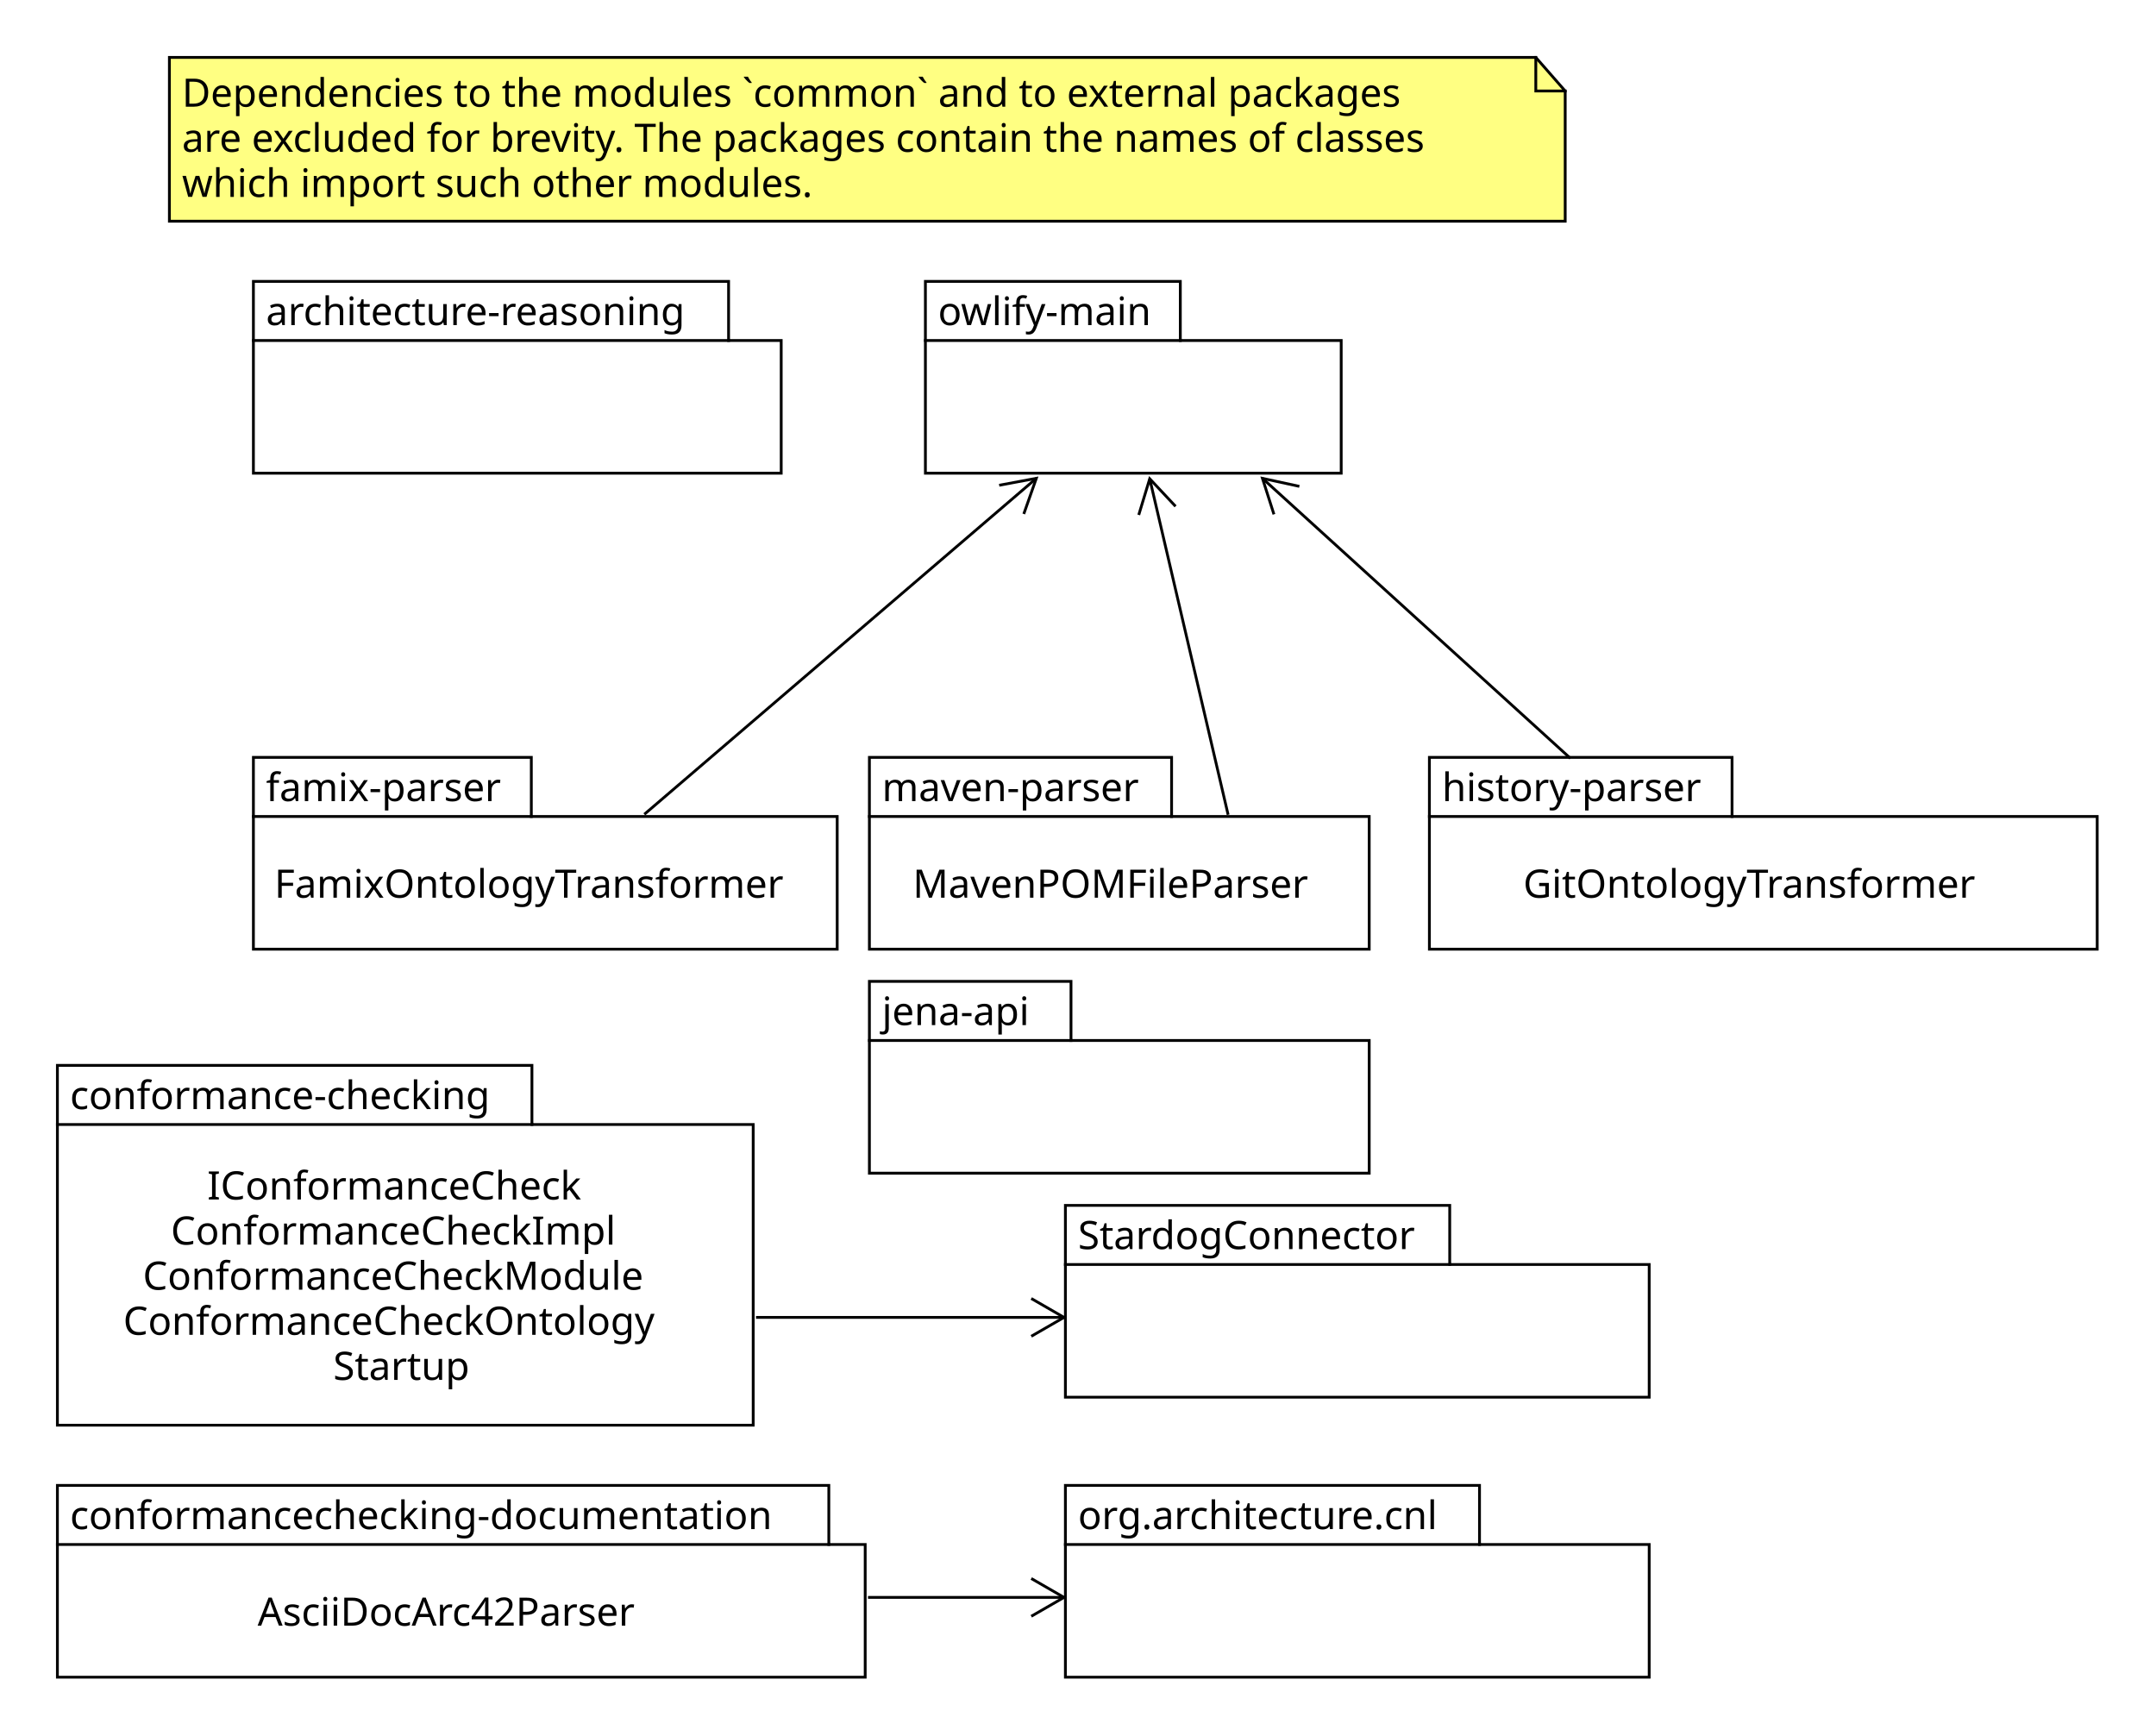
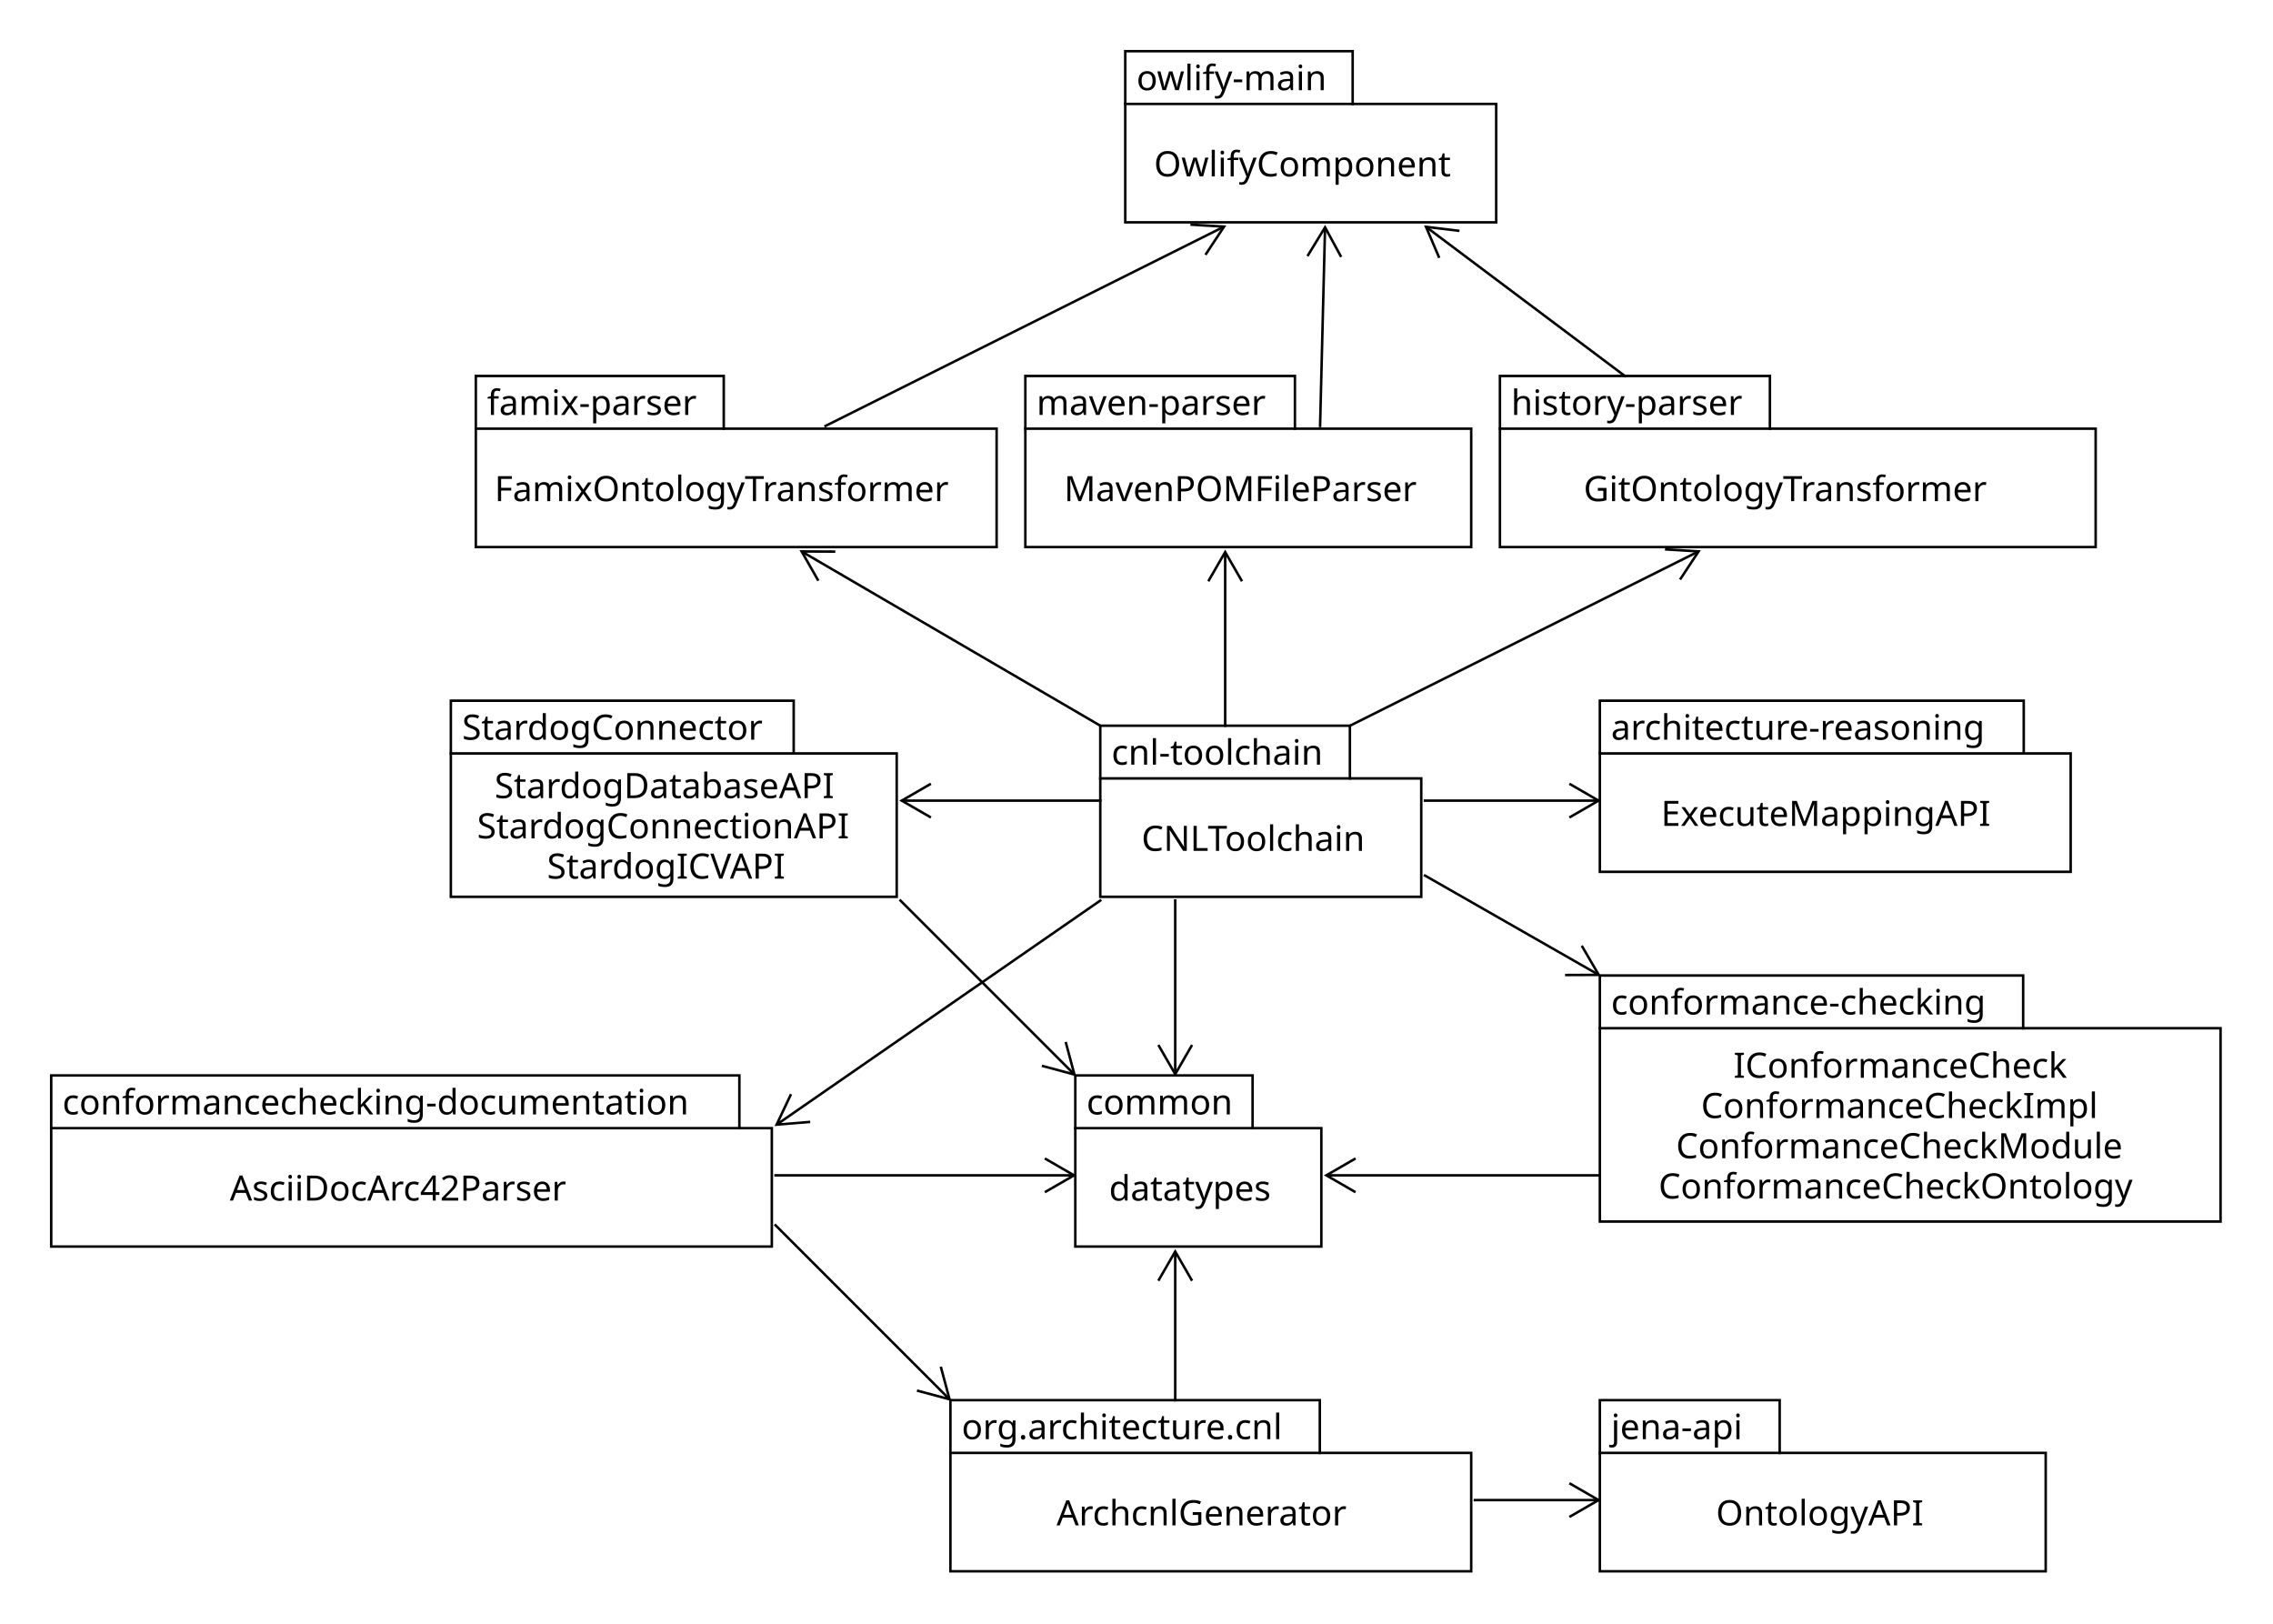
- <svg xmlns="http://www.w3.org/2000/svg" fill-opacity="1" color-rendering="auto" color-interpolation="auto" text-rendering="auto" stroke="black" stroke-linecap="square" width="770" stroke-miterlimit="10" shape-rendering="auto" stroke-opacity="1" fill="black" stroke-dasharray="none" font-weight="normal" stroke-width="1" viewBox="150 40 770 620" height="620" font-family="'Dialog'" font-style="normal" stroke-linejoin="miter" font-size="12px" stroke-dashoffset="0" image-rendering="auto">
+ <svg xmlns="http://www.w3.org/2000/svg" fill-opacity="1" color-rendering="auto" color-interpolation="auto" text-rendering="auto" stroke="black" stroke-linecap="square" width="910" stroke-miterlimit="10" shape-rendering="auto" stroke-opacity="1" fill="black" stroke-dasharray="none" font-weight="normal" stroke-width="1" viewBox="460 40 910 650" height="650" font-family="'Dialog'" font-style="normal" stroke-linejoin="miter" font-size="12px" stroke-dashoffset="0" image-rendering="auto">
  <defs id="genericDefs" />
  <g>
    <defs id="defs1">
      <clipPath clipPathUnits="userSpaceOnUse" id="clipPath1">
        <path d="M0 0 L2147483647 0 L2147483647 2147483647 L0 2147483647 L0 0 Z" />
      </clipPath>
      <clipPath clipPathUnits="userSpaceOnUse" id="clipPath2">
-         <path d="M0 0 L0 60 L500 60 L500 0 Z" />
+         <path d="M0 0 L0 70 L180 70 L180 0 Z" />
      </clipPath>
      <clipPath clipPathUnits="userSpaceOnUse" id="clipPath3">
-         <path d="M0 0 L0 70 L180 70 L180 0 Z" />
+         <path d="M0 0 L0 70 L130 70 L130 0 Z" />
      </clipPath>
      <clipPath clipPathUnits="userSpaceOnUse" id="clipPath4">
+         <path d="M0 0 L0 80 L180 80 L180 0 Z" />
+       </clipPath>
+       <clipPath clipPathUnits="userSpaceOnUse" id="clipPath5">
        <path d="M0 0 L0 70 L240 70 L240 0 Z" />
      </clipPath>
-       <clipPath clipPathUnits="userSpaceOnUse" id="clipPath5">
+       <clipPath clipPathUnits="userSpaceOnUse" id="clipPath6">
        <path d="M0 0 L0 70 L210 70 L210 0 Z" />
      </clipPath>
-       <clipPath clipPathUnits="userSpaceOnUse" id="clipPath6">
+       <clipPath clipPathUnits="userSpaceOnUse" id="clipPath7">
+         <path d="M0 0 L0 70 L100 70 L100 0 Z" />
+       </clipPath>
+       <clipPath clipPathUnits="userSpaceOnUse" id="clipPath8">
        <path d="M0 0 L0 70 L190 70 L190 0 Z" />
      </clipPath>
-       <clipPath clipPathUnits="userSpaceOnUse" id="clipPath7">
+       <clipPath clipPathUnits="userSpaceOnUse" id="clipPath9">
        <path d="M0 0 L0 70 L150 70 L150 0 Z" />
      </clipPath>
-       <clipPath clipPathUnits="userSpaceOnUse" id="clipPath8">
+       <clipPath clipPathUnits="userSpaceOnUse" id="clipPath10">
        <path d="M0 0 L0 70 L290 70 L290 0 Z" />
      </clipPath>
-       <clipPath clipPathUnits="userSpaceOnUse" id="clipPath9">
-         <path d="M0 0 L0 130 L250 130 L250 0 Z" />
-       </clipPath>
-       <clipPath clipPathUnits="userSpaceOnUse" id="clipPath10">
-         <path d="M0 0 L0 150 L60 150 L60 0 Z" />
-       </clipPath>
      <clipPath clipPathUnits="userSpaceOnUse" id="clipPath11">
-         <path d="M0 0 L0 130 L140 130 L140 0 Z" />
+         <path d="M0 0 L0 100 L250 100 L250 0 Z" />
      </clipPath>
      <clipPath clipPathUnits="userSpaceOnUse" id="clipPath12">
-         <path d="M0 0 L0 150 L170 150 L170 0 Z" />
+         <path d="M0 0 L0 100 L170 100 L170 0 Z" />
      </clipPath>
      <clipPath clipPathUnits="userSpaceOnUse" id="clipPath13">
+         <path d="M0 0 L0 100 L30 100 L30 0 Z" />
+       </clipPath>
+       <clipPath clipPathUnits="userSpaceOnUse" id="clipPath14">
+         <path d="M0 0 L0 120 L160 120 L160 0 Z" />
+       </clipPath>
+       <clipPath clipPathUnits="userSpaceOnUse" id="clipPath15">
+         <path d="M0 0 L0 30 L110 30 L110 0 Z" />
+       </clipPath>
+       <clipPath clipPathUnits="userSpaceOnUse" id="clipPath16">
+         <path d="M0 0 L0 30 L150 30 L150 0 Z" />
+       </clipPath>
+       <clipPath clipPathUnits="userSpaceOnUse" id="clipPath17">
+         <path d="M0 0 L0 90 L30 90 L30 0 Z" />
+       </clipPath>
+       <clipPath clipPathUnits="userSpaceOnUse" id="clipPath18">
+         <path d="M0 0 L0 30 L80 30 L80 0 Z" />
+       </clipPath>
+       <clipPath clipPathUnits="userSpaceOnUse" id="clipPath19">
+         <path d="M0 0 L0 100 L100 100 L100 0 Z" />
+       </clipPath>
+       <clipPath clipPathUnits="userSpaceOnUse" id="clipPath20">
+         <path d="M0 0 L0 30 L100 30 L100 0 Z" />
+       </clipPath>
+       <clipPath clipPathUnits="userSpaceOnUse" id="clipPath21">
+         <path d="M0 0 L0 100 L150 100 L150 0 Z" />
+       </clipPath>
+       <clipPath clipPathUnits="userSpaceOnUse" id="clipPath22">
+         <path d="M0 0 L0 110 L40 110 L40 0 Z" />
+       </clipPath>
+       <clipPath clipPathUnits="userSpaceOnUse" id="clipPath23">
+         <path d="M0 0 L0 90 L110 90 L110 0 Z" />
+       </clipPath>
+       <clipPath clipPathUnits="userSpaceOnUse" id="clipPath24">
+         <path d="M0 0 L0 110 L190 110 L190 0 Z" />
+       </clipPath>
+       <clipPath clipPathUnits="userSpaceOnUse" id="clipPath25">
        <path d="M0 0 L0 30 L140 30 L140 0 Z" />
      </clipPath>
-       <clipPath clipPathUnits="userSpaceOnUse" id="clipPath14">
-         <path d="M0 0 L0 30 L100 30 L100 0 Z" />
-       </clipPath>
    </defs>
-     <g fill="rgb(255,255,0)" fill-opacity="0.49" transform="translate(210,60)" stroke-opacity="0.49" stroke="rgb(255,255,0)">
-       <path d="M0.5 0.5 L488.5 0.5 L499 12.5 L499 59 L0.5 59 Z" stroke="none" clip-path="url(#clipPath2)" />
-     </g>
-     <g transform="translate(210,60)">
-       <path fill="none" d="M0.5 0.5 L488.5 0.5 L499 12.5 L499 59 L0.5 59 Z" clip-path="url(#clipPath2)" />
-       <path fill="none" d="M488.5 0.5 L488.5 12.5 L499 12.5" clip-path="url(#clipPath2)" />
-       <text x="5" font-size="14px" y="18.109" clip-path="url(#clipPath2)" font-family="sans-serif" stroke="none" xml:space="preserve">Dependencies to the modules `common` and to external packages</text>
-       <text x="5" font-size="14px" y="34.219" clip-path="url(#clipPath2)" font-family="sans-serif" stroke="none" xml:space="preserve">are excluded for brevity. The packages contain the names of classes</text>
-       <text x="5" font-size="14px" y="50.328" clip-path="url(#clipPath2)" font-family="sans-serif" stroke="none" xml:space="preserve">which import such other modules.</text>
-     </g>
-     <g fill="rgb(255,255,255)" fill-opacity="0" transform="translate(460,310)" stroke-opacity="0" stroke="rgb(255,255,255)">
-       <path d="M0.5 0.5 L108.425 0.5 L108.425 21.609 L179 21.609 L179 69 L0.5 69 Z" stroke="none" clip-path="url(#clipPath3)" />
-     </g>
-     <g transform="translate(460,310)">
-       <path fill="none" d="M0.5 0.5 L108.425 0.5 L108.425 21.609 L179 21.609 L179 69 L0.5 69 Z" clip-path="url(#clipPath3)" />
-       <path fill="none" d="M0.5 21.609 L108.425 21.609" clip-path="url(#clipPath3)" />
-       <text x="5" font-size="14px" y="16.109" clip-path="url(#clipPath3)" font-family="sans-serif" stroke="none" xml:space="preserve">maven-parser</text>
-       <text x="16" font-size="14px" y="50.609" clip-path="url(#clipPath3)" font-family="sans-serif" stroke="none" xml:space="preserve">MavenPOMFileParser</text>
-     </g>
-     <g fill="rgb(255,255,255)" fill-opacity="0" transform="translate(460,390)" stroke-opacity="0" stroke="rgb(255,255,255)">
-       <path d="M0.5 0.5 L72.5 0.5 L72.5 21.609 L179 21.609 L179 69 L0.5 69 Z" stroke="none" clip-path="url(#clipPath3)" />
-     </g>
-     <g transform="translate(460,390)">
-       <path fill="none" d="M0.5 0.5 L72.5 0.5 L72.5 21.609 L179 21.609 L179 69 L0.5 69 Z" clip-path="url(#clipPath3)" />
-       <path fill="none" d="M0.5 21.609 L72.5 21.609" clip-path="url(#clipPath3)" />
-       <text x="5" font-size="14px" y="16.109" clip-path="url(#clipPath3)" font-family="sans-serif" stroke="none" xml:space="preserve">jena-api</text>
-     </g>
-     <g fill="rgb(255,255,255)" fill-opacity="0" transform="translate(660,310)" stroke-opacity="0" stroke="rgb(255,255,255)">
-       <path d="M0.5 0.5 L108.589 0.5 L108.589 21.609 L239 21.609 L239 69 L0.5 69 Z" stroke="none" clip-path="url(#clipPath4)" />
-     </g>
-     <g transform="translate(660,310)">
-       <path fill="none" d="M0.5 0.5 L108.589 0.5 L108.589 21.609 L239 21.609 L239 69 L0.5 69 Z" clip-path="url(#clipPath4)" />
-       <path fill="none" d="M0.5 21.609 L108.589 21.609" clip-path="url(#clipPath4)" />
-       <text x="5" font-size="14px" y="16.109" clip-path="url(#clipPath4)" font-family="sans-serif" stroke="none" xml:space="preserve">history-parser</text>
-       <text x="34" font-size="14px" y="50.609" clip-path="url(#clipPath4)" font-family="sans-serif" stroke="none" xml:space="preserve">GitOntologyTransformer</text>
-     </g>
-     <g fill="rgb(255,255,255)" fill-opacity="0" transform="translate(240,310)" stroke-opacity="0" stroke="rgb(255,255,255)">
-       <path d="M0.5 0.5 L99.757 0.5 L99.757 21.609 L209 21.609 L209 69 L0.5 69 Z" stroke="none" clip-path="url(#clipPath5)" />
-     </g>
-     <g transform="translate(240,310)">
-       <path fill="none" d="M0.5 0.5 L99.757 0.5 L99.757 21.609 L209 21.609 L209 69 L0.5 69 Z" clip-path="url(#clipPath5)" />
-       <path fill="none" d="M0.5 21.609 L99.757 21.609" clip-path="url(#clipPath5)" />
-       <text x="5" font-size="14px" y="16.109" clip-path="url(#clipPath5)" font-family="sans-serif" stroke="none" xml:space="preserve">famix-parser</text>
-       <text x="8" font-size="14px" y="50.609" clip-path="url(#clipPath5)" font-family="sans-serif" stroke="none" xml:space="preserve">FamixOntologyTransformer</text>
-     </g>
-     <g fill="rgb(255,255,255)" fill-opacity="0" transform="translate(530,470)" stroke-opacity="0" stroke="rgb(255,255,255)">
-       <path d="M0.5 0.5 L137.758 0.5 L137.758 21.609 L209 21.609 L209 69 L0.5 69 Z" stroke="none" clip-path="url(#clipPath5)" />
-     </g>
-     <g transform="translate(530,470)">
-       <path fill="none" d="M0.5 0.5 L137.758 0.5 L137.758 21.609 L209 21.609 L209 69 L0.5 69 Z" clip-path="url(#clipPath5)" />
-       <path fill="none" d="M0.5 21.609 L137.758 21.609" clip-path="url(#clipPath5)" />
-       <text x="5" font-size="14px" y="16.109" clip-path="url(#clipPath5)" font-family="sans-serif" stroke="none" xml:space="preserve">StardogConnector</text>
-     </g>
-     <g fill="rgb(255,255,255)" fill-opacity="0" transform="translate(240,140)" stroke-opacity="0" stroke="rgb(255,255,255)">
-       <path d="M0.5 0.5 L170.208 0.5 L170.208 21.609 L189 21.609 L189 69 L0.5 69 Z" stroke="none" clip-path="url(#clipPath6)" />
-     </g>
-     <g transform="translate(240,140)">
-       <path fill="none" d="M0.5 0.5 L170.208 0.5 L170.208 21.609 L189 21.609 L189 69 L0.5 69 Z" clip-path="url(#clipPath6)" />
-       <path fill="none" d="M0.5 21.609 L170.208 21.609" clip-path="url(#clipPath6)" />
-       <text x="5" font-size="14px" y="16.109" clip-path="url(#clipPath6)" font-family="sans-serif" stroke="none" xml:space="preserve">architecture-reasoning</text>
-     </g>
-     <g fill="rgb(255,255,255)" fill-opacity="0" transform="translate(530,570)" stroke-opacity="0" stroke="rgb(255,255,255)">
-       <path d="M0.5 0.5 L148.394 0.5 L148.394 21.609 L209 21.609 L209 69 L0.5 69 Z" stroke="none" clip-path="url(#clipPath5)" />
-     </g>
-     <g transform="translate(530,570)">
-       <path fill="none" d="M0.5 0.5 L148.394 0.5 L148.394 21.609 L209 21.609 L209 69 L0.5 69 Z" clip-path="url(#clipPath5)" />
-       <path fill="none" d="M0.5 21.609 L148.394 21.609" clip-path="url(#clipPath5)" />
-       <text x="5" font-size="14px" y="16.109" clip-path="url(#clipPath5)" font-family="sans-serif" stroke="none" xml:space="preserve">org.architecture.cnl</text>
-     </g>
-     <g fill="rgb(255,255,255)" fill-opacity="0" transform="translate(480,140)" stroke-opacity="0" stroke="rgb(255,255,255)">
-       <path d="M0.5 0.5 L91.54 0.5 L91.54 21.609 L149 21.609 L149 69 L0.5 69 Z" stroke="none" clip-path="url(#clipPath7)" />
-     </g>
-     <g transform="translate(480,140)">
-       <path fill="none" d="M0.5 0.5 L91.54 0.5 L91.54 21.609 L149 21.609 L149 69 L0.5 69 Z" clip-path="url(#clipPath7)" />
-       <path fill="none" d="M0.5 21.609 L91.54 21.609" clip-path="url(#clipPath7)" />
-       <text x="5" font-size="14px" y="16.109" clip-path="url(#clipPath7)" font-family="sans-serif" stroke="none" xml:space="preserve">owlify-main</text>
-     </g>
-     <g fill="rgb(255,255,255)" fill-opacity="0" transform="translate(170,570)" stroke-opacity="0" stroke="rgb(255,255,255)">
-       <path d="M0.5 0.5 L276.008 0.5 L276.008 21.609 L289 21.609 L289 69 L0.5 69 Z" stroke="none" clip-path="url(#clipPath8)" />
-     </g>
-     <g transform="translate(170,570)">
-       <path fill="none" d="M0.5 0.5 L276.008 0.5 L276.008 21.609 L289 21.609 L289 69 L0.5 69 Z" clip-path="url(#clipPath8)" />
-       <path fill="none" d="M0.5 21.609 L276.008 21.609" clip-path="url(#clipPath8)" />
-       <text x="5" font-size="14px" y="16.109" clip-path="url(#clipPath8)" font-family="sans-serif" stroke="none" xml:space="preserve">conformancechecking-documentation</text>
-       <text x="72" font-size="14px" y="50.609" clip-path="url(#clipPath8)" font-family="sans-serif" stroke="none" xml:space="preserve">AsciiDocArc42Parser</text>
-     </g>
-     <g fill="rgb(255,255,255)" fill-opacity="0" transform="translate(170,420)" stroke-opacity="0" stroke="rgb(255,255,255)">
-       <path d="M0.5 0.5 L169.976 0.5 L169.976 21.609 L249 21.609 L249 129 L0.5 129 Z" stroke="none" clip-path="url(#clipPath9)" />
-     </g>
-     <g transform="translate(170,420)">
-       <path fill="none" d="M0.5 0.5 L169.976 0.5 L169.976 21.609 L249 21.609 L249 129 L0.5 129 Z" clip-path="url(#clipPath9)" />
-       <path fill="none" d="M0.5 21.609 L169.976 21.609" clip-path="url(#clipPath9)" />
-       <text x="5" font-size="14px" y="16.109" clip-path="url(#clipPath9)" font-family="sans-serif" stroke="none" xml:space="preserve">conformance-checking</text>
-       <text x="54" font-size="14px" y="48.391" clip-path="url(#clipPath9)" font-family="sans-serif" stroke="none" xml:space="preserve">IConformanceCheck</text>
-       <text x="41" font-size="14px" y="64.5" clip-path="url(#clipPath9)" font-family="sans-serif" stroke="none" xml:space="preserve">ConformanceCheckImpl</text>
-       <text x="31" font-size="14px" y="80.609" clip-path="url(#clipPath9)" font-family="sans-serif" stroke="none" xml:space="preserve">ConformanceCheckModule</text>
-       <text x="24" font-size="14px" y="96.719" clip-path="url(#clipPath9)" font-family="sans-serif" stroke="none" xml:space="preserve">ConformanceCheckOntology</text>
-       <text x="99" font-size="14px" y="112.828" clip-path="url(#clipPath9)" font-family="sans-serif" stroke="none" xml:space="preserve">Startup</text>
-     </g>
-     <g transform="translate(550,200)">
-       <path fill="none" d="M10.727 11.474 L38.5 130.5" clip-path="url(#clipPath10)" />
-       <path fill="none" d="M6.842 23.428 L10.614 10.987 L19.502 20.474" clip-path="url(#clipPath10)" />
-     </g>
-     <g transform="translate(590,200)">
-       <path fill="none" d="M11.24 11.173 L120.5 110.5" clip-path="url(#clipPath11)" />
-       <path fill="none" d="M14.828 23.219 L10.87 10.836 L23.573 13.6" clip-path="url(#clipPath11)" />
-     </g>
-     <g transform="translate(370,200)">
-       <path fill="none" d="M149.741 11.151 L10.5 130.5" clip-path="url(#clipPath12)" />
-       <path fill="none" d="M137.342 13.217 L150.12 10.825 L145.803 23.087" clip-path="url(#clipPath12)" />
-     </g>
-     <g transform="translate(410,500)">
-       <path fill="none" d="M119.5 10.5 L10.5 10.5" clip-path="url(#clipPath13)" />
-       <path fill="none" d="M108.742 4 L120 10.5 L108.742 17" clip-path="url(#clipPath13)" />
-     </g>
-     <g transform="translate(450,600)">
-       <path fill="none" d="M79.5 10.5 L10.5 10.5" clip-path="url(#clipPath14)" />
-       <path fill="none" d="M68.742 4 L80 10.5 L68.742 17" clip-path="url(#clipPath14)" />
+     <g fill="rgb(255,255,255)" fill-opacity="0" transform="translate(1100,600)" stroke-opacity="0" stroke="rgb(255,255,255)">
+       <path d="M0.5 0.5 L72.5 0.5 L72.5 21.609 L179 21.609 L179 69 L0.5 69 Z" stroke="none" clip-path="url(#clipPath2)" />
+     </g>
+     <g transform="translate(1100,600)">
+       <path fill="none" d="M0.5 0.5 L72.5 0.5 L72.5 21.609 L179 21.609 L179 69 L0.5 69 Z" clip-path="url(#clipPath2)" />
+       <path fill="none" d="M0.5 21.609 L72.5 21.609" clip-path="url(#clipPath2)" />
+       <text x="5" font-size="14px" y="16.109" clip-path="url(#clipPath2)" font-family="sans-serif" stroke="none" xml:space="preserve">jena-api</text>
+       <text x="47" font-size="14px" y="50.609" clip-path="url(#clipPath2)" font-family="sans-serif" stroke="none" xml:space="preserve">OntologyAPI</text>
+     </g>
+     <g fill="rgb(255,255,255)" fill-opacity="0" transform="translate(900,330)" stroke-opacity="0" stroke="rgb(255,255,255)">
+       <path d="M0.5 0.5 L100.434 0.5 L100.434 21.609 L129 21.609 L129 69 L0.5 69 Z" stroke="none" clip-path="url(#clipPath3)" />
+     </g>
+     <g transform="translate(900,330)">
+       <path fill="none" d="M0.5 0.5 L100.434 0.5 L100.434 21.609 L129 21.609 L129 69 L0.5 69 Z" clip-path="url(#clipPath3)" />
+       <path fill="none" d="M0.5 21.609 L100.434 21.609" clip-path="url(#clipPath3)" />
+       <text x="5" font-size="14px" y="16.109" clip-path="url(#clipPath3)" font-family="sans-serif" stroke="none" xml:space="preserve">cnl-toolchain</text>
+       <text x="17" font-size="14px" y="50.609" clip-path="url(#clipPath3)" font-family="sans-serif" stroke="none" xml:space="preserve">CNLToolchain</text>
+     </g>
+     <g fill="rgb(255,255,255)" fill-opacity="0" transform="translate(870,190)" stroke-opacity="0" stroke="rgb(255,255,255)">
+       <path d="M0.5 0.5 L108.425 0.5 L108.425 21.609 L179 21.609 L179 69 L0.5 69 Z" stroke="none" clip-path="url(#clipPath2)" />
+     </g>
+     <g transform="translate(870,190)">
+       <path fill="none" d="M0.5 0.5 L108.425 0.5 L108.425 21.609 L179 21.609 L179 69 L0.5 69 Z" clip-path="url(#clipPath2)" />
+       <path fill="none" d="M0.5 21.609 L108.425 21.609" clip-path="url(#clipPath2)" />
+       <text x="5" font-size="14px" y="16.109" clip-path="url(#clipPath2)" font-family="sans-serif" stroke="none" xml:space="preserve">maven-parser</text>
+       <text x="16" font-size="14px" y="50.609" clip-path="url(#clipPath2)" font-family="sans-serif" stroke="none" xml:space="preserve">MavenPOMFileParser</text>
+     </g>
+     <g fill="rgb(255,255,255)" fill-opacity="0" transform="translate(640,320)" stroke-opacity="0" stroke="rgb(255,255,255)">
+       <path d="M0.5 0.5 L137.758 0.5 L137.758 21.609 L179 21.609 L179 79 L0.5 79 Z" stroke="none" clip-path="url(#clipPath4)" />
+     </g>
+     <g transform="translate(640,320)">
+       <path fill="none" d="M0.5 0.5 L137.758 0.5 L137.758 21.609 L179 21.609 L179 79 L0.5 79 Z" clip-path="url(#clipPath4)" />
+       <path fill="none" d="M0.5 21.609 L137.758 21.609" clip-path="url(#clipPath4)" />
+       <text x="5" font-size="14px" y="16.109" clip-path="url(#clipPath4)" font-family="sans-serif" stroke="none" xml:space="preserve">StardogConnector</text>
+       <text x="18" font-size="14px" y="39.5" clip-path="url(#clipPath4)" font-family="sans-serif" stroke="none" xml:space="preserve">StardogDatabaseAPI</text>
+       <text x="11" font-size="14px" y="55.609" clip-path="url(#clipPath4)" font-family="sans-serif" stroke="none" xml:space="preserve">StardogConnectionAPI</text>
+       <text x="39" font-size="14px" y="71.719" clip-path="url(#clipPath4)" font-family="sans-serif" stroke="none" xml:space="preserve">StardogICVAPI</text>
+     </g>
+     <g fill="rgb(255,255,255)" fill-opacity="0" transform="translate(1060,190)" stroke-opacity="0" stroke="rgb(255,255,255)">
+       <path d="M0.5 0.5 L108.589 0.5 L108.589 21.609 L239 21.609 L239 69 L0.5 69 Z" stroke="none" clip-path="url(#clipPath5)" />
+     </g>
+     <g transform="translate(1060,190)">
+       <path fill="none" d="M0.5 0.5 L108.589 0.5 L108.589 21.609 L239 21.609 L239 69 L0.5 69 Z" clip-path="url(#clipPath5)" />
+       <path fill="none" d="M0.5 21.609 L108.589 21.609" clip-path="url(#clipPath5)" />
+       <text x="5" font-size="14px" y="16.109" clip-path="url(#clipPath5)" font-family="sans-serif" stroke="none" xml:space="preserve">history-parser</text>
+       <text x="34" font-size="14px" y="50.609" clip-path="url(#clipPath5)" font-family="sans-serif" stroke="none" xml:space="preserve">GitOntologyTransformer</text>
+     </g>
+     <g fill="rgb(255,255,255)" fill-opacity="0" transform="translate(650,190)" stroke-opacity="0" stroke="rgb(255,255,255)">
+       <path d="M0.5 0.5 L99.757 0.5 L99.757 21.609 L209 21.609 L209 69 L0.5 69 Z" stroke="none" clip-path="url(#clipPath6)" />
+     </g>
+     <g transform="translate(650,190)">
+       <path fill="none" d="M0.5 0.5 L99.757 0.5 L99.757 21.609 L209 21.609 L209 69 L0.5 69 Z" clip-path="url(#clipPath6)" />
+       <path fill="none" d="M0.5 21.609 L99.757 21.609" clip-path="url(#clipPath6)" />
+       <text x="5" font-size="14px" y="16.109" clip-path="url(#clipPath6)" font-family="sans-serif" stroke="none" xml:space="preserve">famix-parser</text>
+       <text x="8" font-size="14px" y="50.609" clip-path="url(#clipPath6)" font-family="sans-serif" stroke="none" xml:space="preserve">FamixOntologyTransformer</text>
+     </g>
+     <g fill="rgb(255,255,255)" fill-opacity="0" transform="translate(890,470)" stroke-opacity="0" stroke="rgb(255,255,255)">
+       <path d="M0.5 0.5 L71.477 0.5 L71.477 21.609 L99 21.609 L99 69 L0.5 69 Z" stroke="none" clip-path="url(#clipPath7)" />
+     </g>
+     <g transform="translate(890,470)">
+       <path fill="none" d="M0.5 0.5 L71.477 0.5 L71.477 21.609 L99 21.609 L99 69 L0.5 69 Z" clip-path="url(#clipPath7)" />
+       <path fill="none" d="M0.5 21.609 L71.477 21.609" clip-path="url(#clipPath7)" />
+       <text x="5" font-size="14px" y="16.109" clip-path="url(#clipPath7)" font-family="sans-serif" stroke="none" xml:space="preserve">common</text>
+       <text x="14" font-size="14px" y="50.609" clip-path="url(#clipPath7)" font-family="sans-serif" stroke="none" xml:space="preserve">datatypes</text>
+     </g>
+     <g fill="rgb(255,255,255)" fill-opacity="0" transform="translate(1100,320)" stroke-opacity="0" stroke="rgb(255,255,255)">
+       <path d="M0.5 0.5 L170.208 0.5 L170.208 21.609 L189 21.609 L189 69 L0.5 69 Z" stroke="none" clip-path="url(#clipPath8)" />
+     </g>
+     <g transform="translate(1100,320)">
+       <path fill="none" d="M0.5 0.5 L170.208 0.5 L170.208 21.609 L189 21.609 L189 69 L0.5 69 Z" clip-path="url(#clipPath8)" />
+       <path fill="none" d="M0.5 21.609 L170.208 21.609" clip-path="url(#clipPath8)" />
+       <text x="5" font-size="14px" y="16.109" clip-path="url(#clipPath8)" font-family="sans-serif" stroke="none" xml:space="preserve">architecture-reasoning</text>
+       <text x="25" font-size="14px" y="50.609" clip-path="url(#clipPath8)" font-family="sans-serif" stroke="none" xml:space="preserve">ExecuteMappingAPI</text>
+     </g>
+     <g fill="rgb(255,255,255)" fill-opacity="0" transform="translate(840,600)" stroke-opacity="0" stroke="rgb(255,255,255)">
+       <path d="M0.5 0.5 L148.394 0.5 L148.394 21.609 L209 21.609 L209 69 L0.5 69 Z" stroke="none" clip-path="url(#clipPath6)" />
+     </g>
+     <g transform="translate(840,600)">
+       <path fill="none" d="M0.5 0.5 L148.394 0.5 L148.394 21.609 L209 21.609 L209 69 L0.5 69 Z" clip-path="url(#clipPath6)" />
+       <path fill="none" d="M0.5 21.609 L148.394 21.609" clip-path="url(#clipPath6)" />
+       <text x="5" font-size="14px" y="16.109" clip-path="url(#clipPath6)" font-family="sans-serif" stroke="none" xml:space="preserve">org.architecture.cnl</text>
+       <text x="43" font-size="14px" y="50.609" clip-path="url(#clipPath6)" font-family="sans-serif" stroke="none" xml:space="preserve">ArchcnlGenerator</text>
+     </g>
+     <g fill="rgb(255,255,255)" fill-opacity="0" transform="translate(910,60)" stroke-opacity="0" stroke="rgb(255,255,255)">
+       <path d="M0.5 0.5 L91.54 0.5 L91.54 21.609 L149 21.609 L149 69 L0.5 69 Z" stroke="none" clip-path="url(#clipPath9)" />
+     </g>
+     <g transform="translate(910,60)">
+       <path fill="none" d="M0.5 0.5 L91.54 0.5 L91.54 21.609 L149 21.609 L149 69 L0.5 69 Z" clip-path="url(#clipPath9)" />
+       <path fill="none" d="M0.5 21.609 L91.54 21.609" clip-path="url(#clipPath9)" />
+       <text x="5" font-size="14px" y="16.109" clip-path="url(#clipPath9)" font-family="sans-serif" stroke="none" xml:space="preserve">owlify-main</text>
+       <text x="12" font-size="14px" y="50.609" clip-path="url(#clipPath9)" font-family="sans-serif" stroke="none" xml:space="preserve">OwlifyComponent</text>
+     </g>
+     <g fill="rgb(255,255,255)" fill-opacity="0" transform="translate(480,470)" stroke-opacity="0" stroke="rgb(255,255,255)">
+       <path d="M0.5 0.5 L276.008 0.5 L276.008 21.609 L289 21.609 L289 69 L0.5 69 Z" stroke="none" clip-path="url(#clipPath10)" />
+     </g>
+     <g transform="translate(480,470)">
+       <path fill="none" d="M0.5 0.5 L276.008 0.5 L276.008 21.609 L289 21.609 L289 69 L0.5 69 Z" clip-path="url(#clipPath10)" />
+       <path fill="none" d="M0.5 21.609 L276.008 21.609" clip-path="url(#clipPath10)" />
+       <text x="5" font-size="14px" y="16.109" clip-path="url(#clipPath10)" font-family="sans-serif" stroke="none" xml:space="preserve">conformancechecking-documentation</text>
+       <text x="72" font-size="14px" y="50.609" clip-path="url(#clipPath10)" font-family="sans-serif" stroke="none" xml:space="preserve">AsciiDocArc42Parser</text>
+     </g>
+     <g fill="rgb(255,255,255)" fill-opacity="0" transform="translate(1100,430)" stroke-opacity="0" stroke="rgb(255,255,255)">
+       <path d="M0.5 0.5 L169.976 0.5 L169.976 21.609 L249 21.609 L249 99 L0.5 99 Z" stroke="none" clip-path="url(#clipPath11)" />
+     </g>
+     <g transform="translate(1100,430)">
+       <path fill="none" d="M0.5 0.5 L169.976 0.5 L169.976 21.609 L249 21.609 L249 99 L0.5 99 Z" clip-path="url(#clipPath11)" />
+       <path fill="none" d="M0.5 21.609 L169.976 21.609" clip-path="url(#clipPath11)" />
+       <text x="5" font-size="14px" y="16.109" clip-path="url(#clipPath11)" font-family="sans-serif" stroke="none" xml:space="preserve">conformance-checking</text>
+       <text x="54" font-size="14px" y="41.445" clip-path="url(#clipPath11)" font-family="sans-serif" stroke="none" xml:space="preserve">IConformanceCheck</text>
+       <text x="41" font-size="14px" y="57.555" clip-path="url(#clipPath11)" font-family="sans-serif" stroke="none" xml:space="preserve">ConformanceCheckImpl</text>
+       <text x="31" font-size="14px" y="73.664" clip-path="url(#clipPath11)" font-family="sans-serif" stroke="none" xml:space="preserve">ConformanceCheckModule</text>
+       <text x="24" font-size="14px" y="89.773" clip-path="url(#clipPath11)" font-family="sans-serif" stroke="none" xml:space="preserve">ConformanceCheckOntology</text>
+     </g>
+     <g transform="translate(990,250)">
+       <path fill="none" d="M149.606 10.947 L10.5 80.5" clip-path="url(#clipPath12)" />
+       <path fill="none" d="M137.076 9.945 L150.053 10.724 L142.89 21.572" clip-path="url(#clipPath12)" />
+     </g>
+     <g transform="translate(940,250)">
+       <path fill="none" d="M10.5 11.5 L10.5 80.5" clip-path="url(#clipPath13)" />
+       <path fill="none" d="M4 22.258 L10.5 11 L17 22.258" clip-path="url(#clipPath13)" />
+     </g>
+     <g transform="translate(760,390)">
+       <path fill="none" d="M11.322 99.931 L140.5 10.5" clip-path="url(#clipPath14)" />
+       <path fill="none" d="M23.867 99.151 L10.911 100.215 L16.468 88.463" clip-path="url(#clipPath14)" />
+     </g>
+     <g transform="translate(1020,380)">
+       <path fill="none" d="M79.632 50.004 L10.5 10.5" clip-path="url(#clipPath7)" />
+       <path fill="none" d="M73.516 39.023 L80.066 50.252 L67.066 50.31" clip-path="url(#clipPath7)" />
+     </g>
+     <g transform="translate(810,350)">
+       <path fill="none" d="M11.5 10.5 L90.5 10.5" clip-path="url(#clipPath15)" />
+       <path fill="none" d="M22.258 17 L11 10.5 L22.258 4" clip-path="url(#clipPath15)" />
+     </g>
+     <g transform="translate(920,390)">
+       <path fill="none" d="M10.5 79.5 L10.5 10.5" clip-path="url(#clipPath13)" />
+       <path fill="none" d="M17 68.742 L10.5 80 L4 68.742" clip-path="url(#clipPath13)" />
+     </g>
+     <g transform="translate(760,500)">
+       <path fill="none" d="M129.5 10.5 L10.5 10.5" clip-path="url(#clipPath16)" />
+       <path fill="none" d="M118.742 4 L130 10.5 L118.742 17" clip-path="url(#clipPath16)" />
+     </g>
+     <g transform="translate(920,530)">
+       <path fill="none" d="M10.5 11.5 L10.5 70.5" clip-path="url(#clipPath17)" />
+       <path fill="none" d="M4 22.258 L10.5 11 L17 22.258" clip-path="url(#clipPath17)" />
+     </g>
+     <g transform="translate(1040,630)">
+       <path fill="none" d="M59.5 10.5 L10.5 10.5" clip-path="url(#clipPath18)" />
+       <path fill="none" d="M48.742 4 L60 10.5 L48.742 17" clip-path="url(#clipPath18)" />
+     </g>
+     <g transform="translate(810,390)">
+       <path fill="none" d="M79.793 79.793 L10.5 10.5" clip-path="url(#clipPath19)" />
+       <path fill="none" d="M76.782 67.589 L80.146 80.146 L67.589 76.782" clip-path="url(#clipPath19)" />
+     </g>
+     <g transform="translate(1020,350)">
+       <path fill="none" d="M79.5 10.5 L10.5 10.5" clip-path="url(#clipPath20)" />
+       <path fill="none" d="M68.742 4 L80 10.5 L68.742 17" clip-path="url(#clipPath20)" />
+     </g>
+     <g transform="translate(770,250)">
+       <path fill="none" d="M11.364 11.004 L130.5 80.5" clip-path="url(#clipPath21)" />
+       <path fill="none" d="M17.381 22.039 L10.932 10.752 L23.932 10.81" clip-path="url(#clipPath21)" />
+     </g>
+     <g transform="translate(970,120)">
+       <path fill="none" d="M20.475 11.5 L18.5 90.5" clip-path="url(#clipPath22)" />
+       <path fill="none" d="M13.708 22.092 L20.488 11 L26.704 22.417" clip-path="url(#clipPath22)" />
+     </g>
+     <g transform="translate(1020,120)">
+       <path fill="none" d="M11.3 11.1 L90.5 70.5" clip-path="url(#clipPath23)" />
+       <path fill="none" d="M16.007 22.755 L10.9 10.8 L23.807 12.355" clip-path="url(#clipPath23)" />
+     </g>
+     <g transform="translate(780,120)">
+       <path fill="none" d="M169.606 10.947 L10.5 90.5" clip-path="url(#clipPath24)" />
+       <path fill="none" d="M157.076 9.945 L170.053 10.724 L162.89 21.572" clip-path="url(#clipPath24)" />
+     </g>
+     <g transform="translate(980,500)">
+       <path fill="none" d="M11.5 10.5 L120.5 10.5" clip-path="url(#clipPath25)" />
+       <path fill="none" d="M22.258 17 L11 10.5 L22.258 4" clip-path="url(#clipPath25)" />
+     </g>
+     <g transform="translate(760,520)">
+       <path fill="none" d="M79.793 79.793 L10.5 10.5" clip-path="url(#clipPath19)" />
+       <path fill="none" d="M76.782 67.589 L80.146 80.146 L67.589 76.782" clip-path="url(#clipPath19)" />
    </g>
  </g>
</svg>
